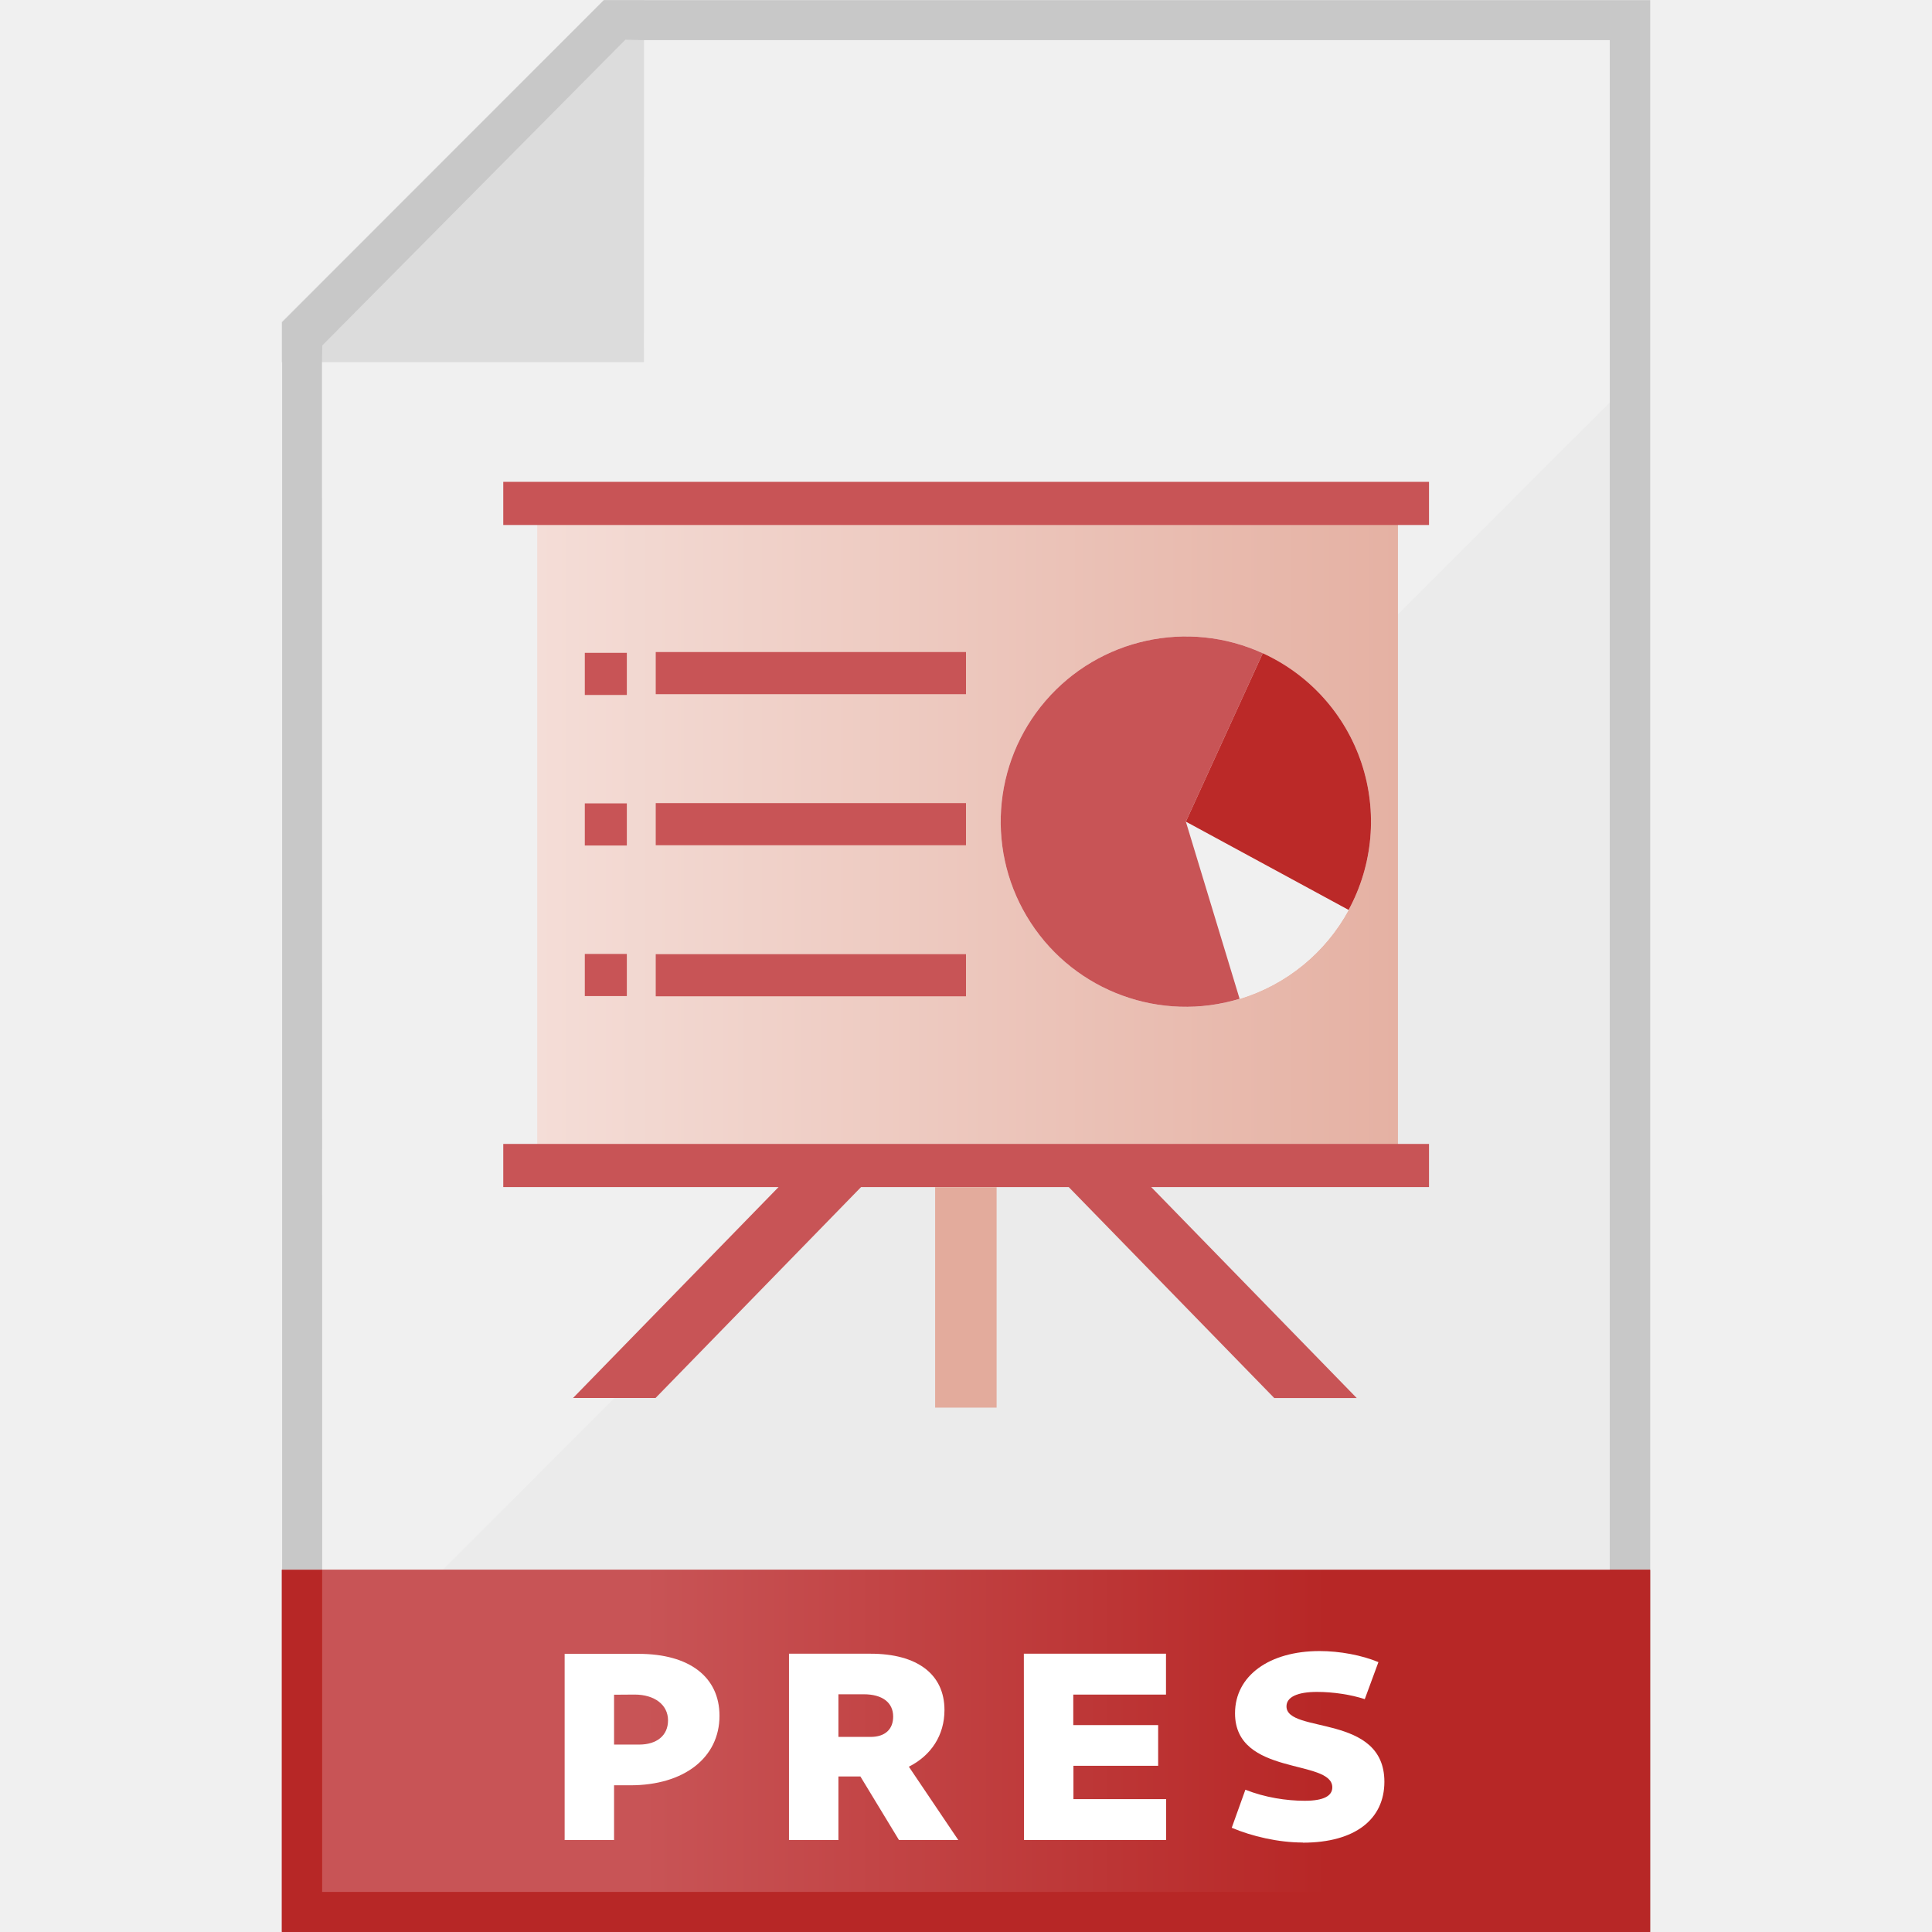
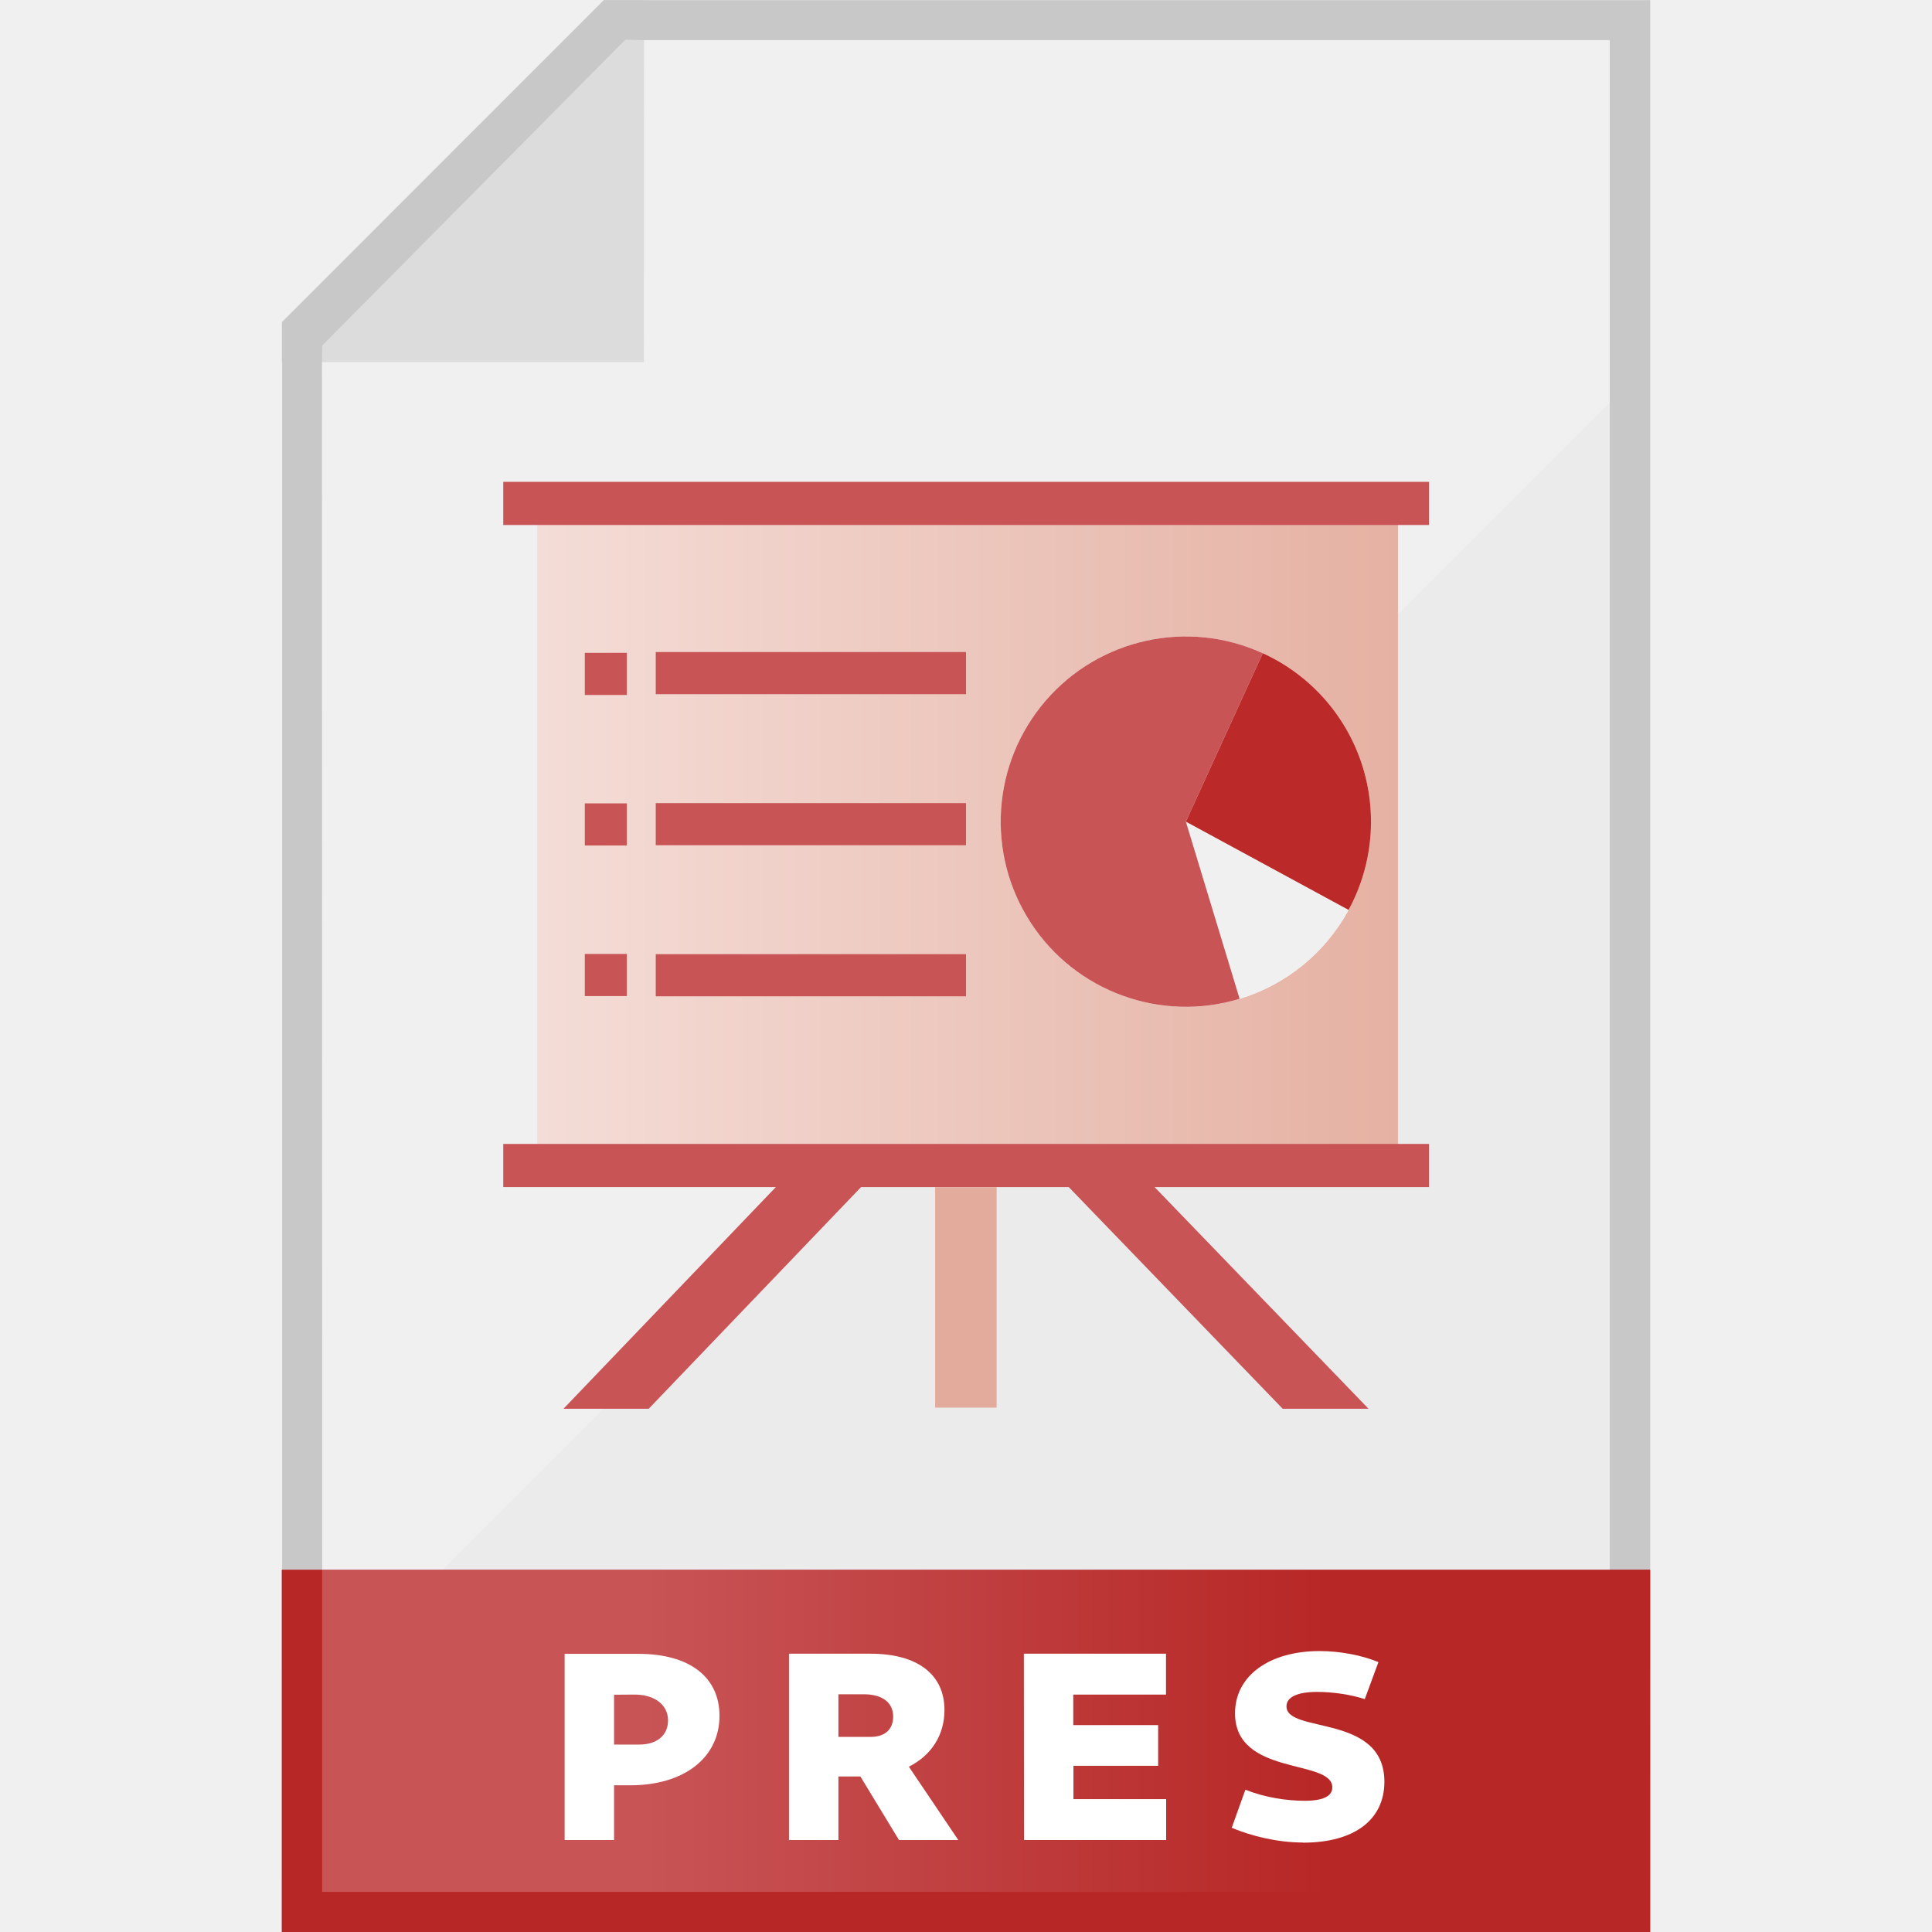
<svg xmlns="http://www.w3.org/2000/svg" xmlns:xlink="http://www.w3.org/1999/xlink" width="48" height="48" viewBox="0 0 12.7 12.7" version="1.1" id="svg8">
  <defs id="defs2">
    <linearGradient id="linearGradient1104">
      <stop style="stop-color:#f4ddd7;stop-opacity:1" offset="0" id="stop1100" />
      <stop style="stop-color:#e5b1a3;stop-opacity:1" offset="1" id="stop1102" />
    </linearGradient>
    <linearGradient id="linearGradient919">
      <stop style="stop-color:#c85456;stop-opacity:1" offset="0" id="stop915" />
      <stop style="stop-color:#b72726;stop-opacity:1" offset="1" id="stop917" />
    </linearGradient>
    <linearGradient xlink:href="#linearGradient919" id="linearGradient921" x1="4.365" y1="10.98" x2="8.864" y2="10.98" gradientUnits="userSpaceOnUse" gradientTransform="translate(-0.00113736,-4.2278593e-4)" />
    <linearGradient xlink:href="#linearGradient1104" id="linearGradient1106" x1="10.535" y1="20.996" x2="33.29" y2="20.996" gradientUnits="userSpaceOnUse" />
  </defs>
  <g id="layer1">
    <g id="g913" transform="matrix(0.9997433,0,0,0.9999257,4.7540213e-4,0)" style="stroke-width:1">
      <g id="g883" transform="matrix(0.9999277,0,0,1,0.2646977,0)" style="stroke-width:1">
        <g id="g875" style="stroke-width:1">
          <g id="rect837" style="opacity:1;stroke-width:1">
            <path style="color:#000000;font-style:normal;font-variant:normal;font-weight:normal;font-stretch:normal;font-size:medium;line-height:normal;font-family:sans-serif;font-variant-ligatures:normal;font-variant-position:normal;font-variant-caps:normal;font-variant-numeric:normal;font-variant-alternates:normal;font-variant-east-asian:normal;font-feature-settings:normal;font-variation-settings:normal;text-indent:0;text-align:start;text-decoration:none;text-decoration-line:none;text-decoration-style:solid;text-decoration-color:#000000;letter-spacing:normal;word-spacing:normal;text-transform:none;writing-mode:lr-tb;direction:ltr;text-orientation:mixed;dominant-baseline:auto;baseline-shift:baseline;text-anchor:start;white-space:normal;shape-padding:0;shape-margin:0;inline-size:0;clip-rule:nonzero;display:inline;overflow:visible;visibility:visible;isolation:auto;mix-blend-mode:normal;color-interpolation:sRGB;color-interpolation-filters:linearRGB;solid-color:#000000;solid-opacity:1;vector-effect:none;fill:#f0f0f0;fill-opacity:1;fill-rule:nonzero;stroke:none;stroke-width:0.265;stroke-linecap:round;stroke-linejoin:miter;stroke-miterlimit:4;stroke-dasharray:none;stroke-dashoffset:0;stroke-opacity:1;color-rendering:auto;image-rendering:auto;shape-rendering:auto;text-rendering:auto;enable-background:accumulate;stop-color:#000000;stop-opacity:1" d="m 3.969,0 h 4.829e-4 6.614 V 12.7 H 1.587 V 2.381 Z" id="path849" />
          </g>
          <path id="path843" style="fill:#dcdcdc;fill-opacity:1;stroke:none;stroke-width:0.053;stroke-linecap:round;stroke-linejoin:miter;stroke-miterlimit:4;stroke-dasharray:none" d="m 3.969,2.381 -2.382,7.92e-5 V 2.117 L 3.705,0 h 0.265 z" />
          <path id="path853" style="opacity:1;fill:#ebebeb;fill-opacity:1;stroke:none;stroke-width:0.053;stroke-linecap:round;stroke-linejoin:miter;stroke-miterlimit:4;stroke-dasharray:none" d="M 10.585,12.701 H 1.588 V 11.378 L 10.585,2.381 Z" />
          <path style="color:#000000;font-style:normal;font-variant:normal;font-weight:normal;font-stretch:normal;font-size:medium;line-height:normal;font-family:sans-serif;font-variant-ligatures:normal;font-variant-position:normal;font-variant-caps:normal;font-variant-numeric:normal;font-variant-alternates:normal;font-variant-east-asian:normal;font-feature-settings:normal;font-variation-settings:normal;text-indent:0;text-align:start;text-decoration:none;text-decoration-line:none;text-decoration-style:solid;text-decoration-color:#000000;letter-spacing:normal;word-spacing:normal;text-transform:none;writing-mode:lr-tb;direction:ltr;text-orientation:mixed;dominant-baseline:auto;baseline-shift:baseline;text-anchor:start;white-space:normal;shape-padding:0;shape-margin:0;inline-size:0;clip-rule:nonzero;display:inline;overflow:visible;visibility:visible;isolation:auto;mix-blend-mode:normal;color-interpolation:sRGB;color-interpolation-filters:linearRGB;solid-color:#000000;solid-opacity:1;vector-effect:none;fill:#c8c8c8;fill-opacity:1;fill-rule:nonzero;stroke:none;stroke-width:1;stroke-linecap:round;stroke-linejoin:miter;stroke-miterlimit:4;stroke-dasharray:none;stroke-dashoffset:0;stroke-opacity:1;color-rendering:auto;image-rendering:auto;shape-rendering:auto;text-rendering:auto;enable-background:accumulate;stop-color:#000000" d="M 3.706,9.2227376e-4 1.59,2.118 v 0 L 1.59,12.7 H 10.586 V 9.2227376e-4 Z M 3.847,0.261 l 0.122,0.003 6.351,-8.81e-6 V 12.436 H 1.854 l -0.002,-10.055 0.002,-0.11 z" id="path851" />
        </g>
      </g>
      <g id="rect862" style="opacity:1;stroke-width:1" transform="translate(-0.1302431,0.3982091)">
        <path style="color:#000000;font-style:normal;font-variant:normal;font-weight:normal;font-stretch:normal;font-size:medium;line-height:normal;font-family:sans-serif;font-variant-ligatures:normal;font-variant-position:normal;font-variant-caps:normal;font-variant-numeric:normal;font-variant-alternates:normal;font-variant-east-asian:normal;font-feature-settings:normal;font-variation-settings:normal;text-indent:0;text-align:start;text-decoration:none;text-decoration-line:none;text-decoration-style:solid;text-decoration-color:#000000;letter-spacing:normal;word-spacing:normal;text-transform:none;writing-mode:lr-tb;direction:ltr;text-orientation:mixed;dominant-baseline:auto;baseline-shift:baseline;text-anchor:start;white-space:normal;shape-padding:0;shape-margin:0;inline-size:0;clip-rule:nonzero;display:inline;overflow:visible;visibility:visible;isolation:auto;mix-blend-mode:normal;color-interpolation:sRGB;color-interpolation-filters:linearRGB;solid-color:#000000;solid-opacity:1;vector-effect:none;fill:url(#linearGradient921);fill-opacity:1;fill-rule:nonzero;stroke:none;stroke-width:0.265;stroke-linecap:round;stroke-linejoin:miter;stroke-miterlimit:4;stroke-dasharray:none;stroke-dashoffset:0;stroke-opacity:1;color-rendering:auto;image-rendering:auto;shape-rendering:auto;text-rendering:auto;enable-background:accumulate;stop-color:#000000;stop-opacity:1" d="m 1.982,9.921 h 8.997 l -1.3e-4,2.38 -8.997,0.001 z" id="path867" />
        <path style="color:#000000;font-style:normal;font-variant:normal;font-weight:normal;font-stretch:normal;font-size:medium;line-height:normal;font-family:sans-serif;font-variant-ligatures:normal;font-variant-position:normal;font-variant-caps:normal;font-variant-numeric:normal;font-variant-alternates:normal;font-variant-east-asian:normal;font-feature-settings:normal;font-variation-settings:normal;text-indent:0;text-align:start;text-decoration:none;text-decoration-line:none;text-decoration-style:solid;text-decoration-color:#000000;letter-spacing:normal;word-spacing:normal;text-transform:none;writing-mode:lr-tb;direction:ltr;text-orientation:mixed;dominant-baseline:auto;baseline-shift:baseline;text-anchor:start;white-space:normal;shape-padding:0;shape-margin:0;inline-size:0;clip-rule:nonzero;display:inline;overflow:visible;visibility:visible;isolation:auto;mix-blend-mode:normal;color-interpolation:sRGB;color-interpolation-filters:linearRGB;solid-color:#000000;solid-opacity:1;vector-effect:none;fill:#b72726;fill-opacity:1;fill-rule:nonzero;stroke:none;stroke-width:1;stroke-linecap:round;stroke-linejoin:miter;stroke-miterlimit:4;stroke-dasharray:none;stroke-dashoffset:0;stroke-opacity:1;color-rendering:auto;image-rendering:auto;shape-rendering:auto;text-rendering:auto;enable-background:accumulate;stop-color:#000000;stop-opacity:1" d="m 1.984,9.922 v 0.133 2.248 h 8.996 V 9.922 Z m 0.264,-9.113e-4 h 8.467 l 1.3e-4,2.118 H 2.248 Z" id="path869" />
      </g>
    </g>
    <g aria-label="P R E S" transform="scale(1.031307,0.9696434)" id="text2959" style="font-style:normal;font-weight:normal;font-size:7.278px;line-height:1.25;font-family:sans-serif;fill:#000000;fill-opacity:1;stroke:none;stroke-width:0.265">
      <path d="M 3.599,12.474 H 3.914 v -0.371 h 0.104 c 0.342,0 0.568,-0.187 0.568,-0.471 0,-0.264 -0.193,-0.42 -0.515,-0.42 H 3.599 Z m 0.446,-0.986 c 0.127,0 0.213,0.069 0.213,0.175 0,0.102 -0.071,0.164 -0.184,0.164 H 3.914 v -0.338 z" style="font-style:normal;font-variant:normal;font-weight:800;font-stretch:normal;font-size:1.82px;font-family:Cantarell;-inkscape-font-specification:'Cantarell Ultra-Bold';fill:#ffffff;stroke-width:0.265" id="path1108" />
      <path d="m 5.029,12.474 h 0.315 v -0.431 h 0.14 l 0.246,0.431 h 0.378 l -0.315,-0.497 c 0.142,-0.076 0.227,-0.213 0.227,-0.384 0,-0.244 -0.175,-0.382 -0.471,-0.382 H 5.029 Z m 0.477,-0.988 c 0.118,0 0.187,0.056 0.187,0.151 0,0.086 -0.051,0.138 -0.144,0.138 H 5.344 v -0.289 z" style="font-style:normal;font-variant:normal;font-weight:800;font-stretch:normal;font-size:1.82px;font-family:Cantarell;-inkscape-font-specification:'Cantarell Ultra-Bold';fill:#ffffff;stroke-width:0.265" id="path1110" />
      <path d="m 6.527,12.474 h 0.906 v -0.277 h -0.591 v -0.226 H 7.382 V 11.695 H 6.841 v -0.207 h 0.591 v -0.277 h -0.906 z" style="font-style:normal;font-variant:normal;font-weight:800;font-stretch:normal;font-size:1.82px;font-family:Cantarell;-inkscape-font-specification:'Cantarell Ultra-Bold';fill:#ffffff;stroke-width:0.265" id="path1112" />
      <path d="m 8.304,12.492 c 0.335,0 0.52,-0.16 0.52,-0.413 0,-0.464 -0.624,-0.324 -0.624,-0.511 0,-0.064 0.071,-0.098 0.195,-0.098 0.102,0 0.215,0.018 0.304,0.049 l 0.087,-0.251 c -0.106,-0.047 -0.246,-0.075 -0.375,-0.075 -0.32,0 -0.539,0.167 -0.539,0.422 0,0.429 0.62,0.307 0.62,0.502 0,0.058 -0.055,0.091 -0.176,0.091 -0.115,0 -0.253,-0.022 -0.378,-0.075 l -0.087,0.258 c 0.129,0.058 0.297,0.1 0.453,0.1 z" style="font-style:normal;font-variant:normal;font-weight:800;font-stretch:normal;font-size:1.82px;font-family:Cantarell;-inkscape-font-specification:'Cantarell Ultra-Bold';fill:#ffffff;stroke-width:0.265" id="path1114" />
    </g>
    <g id="g3206" transform="matrix(0.2486583,0,0,0.2492563,0.9204123,0.2452494)" style="stroke-width:4.017">
      <g id="g2718" transform="translate(-0.03437061,-0.0104737)" style="stroke-width:4.017">
        <rect style="opacity:1;fill:url(#linearGradient1106);fill-opacity:1;stroke:none;stroke-width:5.845;stroke-linecap:round;stroke-miterlimit:4;stroke-dasharray:none;stroke-opacity:1" id="rect2629" width="22.754" height="16.933" x="10.535" y="12.529" />
        <path id="rect2631" style="opacity:1;fill:#c85456;fill-opacity:1;stroke:none;stroke-width:5.845;stroke-linecap:round;stroke-miterlimit:4;stroke-dasharray:none;stroke-opacity:1" d="M 9.637,11.734 H 34.11 V 12.872 H 9.637 Z" />
        <path id="rect2631-9" style="fill:#c85456;fill-opacity:1;stroke:none;stroke-width:5.845;stroke-linecap:round;stroke-miterlimit:4;stroke-dasharray:none;stroke-opacity:1" d="M 9.637,29.195 H 34.11 v 1.138 H 9.637 Z" />
        <path id="rect2658" style="opacity:1;fill:#e3ab9c;fill-opacity:1;stroke:none;stroke-width:5.845;stroke-linecap:round;stroke-miterlimit:4;stroke-dasharray:none;stroke-opacity:1" d="m 21.054,30.335 h 1.625 v 5.814 h -1.625 z" />
-         <path id="rect2658-3" style="fill:#c85456;fill-opacity:1;stroke:none;stroke-width:6.911;stroke-linecap:round;stroke-miterlimit:4;stroke-dasharray:none;stroke-opacity:1" transform="matrix(1,0,-0.6987086,0.7154064,0,0)" d="m 46.539,42.371 h 2.181 v 7.804 h -2.181 z" />
-         <path id="rect2658-3-0" style="fill:#c85456;fill-opacity:1;stroke:none;stroke-width:6.91;stroke-linecap:round;stroke-miterlimit:4;stroke-dasharray:none;stroke-opacity:1" transform="matrix(-1,0,0.6986751,0.7154391,0,0)" d="m 2.856,42.37 h 2.18 v 7.804 H 2.856 Z" />
+         <path id="rect2658-3" style="fill:#c85456;fill-opacity:1;stroke:none;stroke-width:6.089;stroke-linecap:round;stroke-miterlimit:4;stroke-dasharray:none;stroke-opacity:1" d="m 16.862,30.313 h 2.253 l -5.633,5.866 h -2.253 z" />
+         <path id="rect2658-3-0" style="fill:#c85456;fill-opacity:1;stroke:none;stroke-width:6.112;stroke-linecap:round;stroke-miterlimit:4;stroke-dasharray:none;stroke-opacity:1" d="m 26.836,30.313 h -2.269 l 5.675,5.866 h 2.269 z" />
      </g>
      <g id="g3116" transform="translate(-29.99153,3.309376)" style="stroke-width:4.017">
        <g id="g1909" transform="matrix(0.04894792,0,0,0.04882858,52.49962,10.12414)" style="stroke:none;stroke-width:82.162">
          <circle cx="105" cy="148.5" r="100" style="fill:#f9f9f9;stroke:none;stroke-width:82.162" id="circle1853" />
          <path style="fill:#f0f0f0;fill-opacity:1;stroke:none;stroke-width:82.162" id="path1859" d="M 192.792,196.382 A 100,100 0 0 1 133.728,244.285 L 105,148.5 Z" />
          <path style="fill:#c85456;fill-opacity:1;stroke:none;stroke-width:82.162" id="path1871" d="M 134.03,244.194 A 100,100 0 0 1 21.198,203.065 100,100 0 0 1 29.23,83.24 100,100 0 0 1 146.541,57.537 L 105,148.5 Z" />
          <path style="fill:#bb2928;fill-opacity:1;stroke:none;stroke-width:82.162" id="path1877" d="m 146.541,57.537 a 100,100 0 0 1 53.3,59.259 100,100 0 0 1 -6.948,79.399 L 105,148.5 Z" />
        </g>
        <g id="g2627" transform="translate(33.92501,5.180601)" style="stroke-width:4.017">
          <path id="rect2517" style="opacity:1;fill:#c85456;fill-opacity:1;stroke:none;stroke-width:5.845;stroke-linecap:round;stroke-miterlimit:4;stroke-dasharray:none;stroke-opacity:1" d="m 9.7,7.722 h 8.202 v 1.111 H 9.7 Z" />
          <path id="rect2517-9" style="fill:#c85456;fill-opacity:1;stroke:none;stroke-width:5.845;stroke-linecap:round;stroke-miterlimit:4;stroke-dasharray:none;stroke-opacity:1" d="m 9.7,11.706 h 8.202 v 1.111 H 9.7 Z" />
          <path id="rect2517-1" style="fill:#c85456;fill-opacity:1;stroke:none;stroke-width:5.845;stroke-linecap:round;stroke-miterlimit:4;stroke-dasharray:none;stroke-opacity:1" d="m 9.7,15.69 h 8.202 v 1.111 H 9.7 Z" />
          <path id="rect2517-2" style="fill:#c85456;fill-opacity:1;stroke:none;stroke-width:5.845;stroke-linecap:round;stroke-miterlimit:4;stroke-dasharray:none;stroke-opacity:1" d="m 7.825,7.743 h 1.111 v 1.111 H 7.825 Z" />
          <path id="rect2517-2-7" style="fill:#c85456;fill-opacity:1;stroke:none;stroke-width:5.845;stroke-linecap:round;stroke-miterlimit:4;stroke-dasharray:none;stroke-opacity:1" d="m 7.825,11.713 h 1.111 v 1.111 H 7.825 Z" />
          <path id="rect2517-2-0" style="fill:#c85456;fill-opacity:1;stroke:none;stroke-width:5.845;stroke-linecap:round;stroke-miterlimit:4;stroke-dasharray:none;stroke-opacity:1" d="m 7.825,15.684 h 1.111 v 1.111 H 7.825 Z" />
        </g>
      </g>
    </g>
  </g>
</svg>
